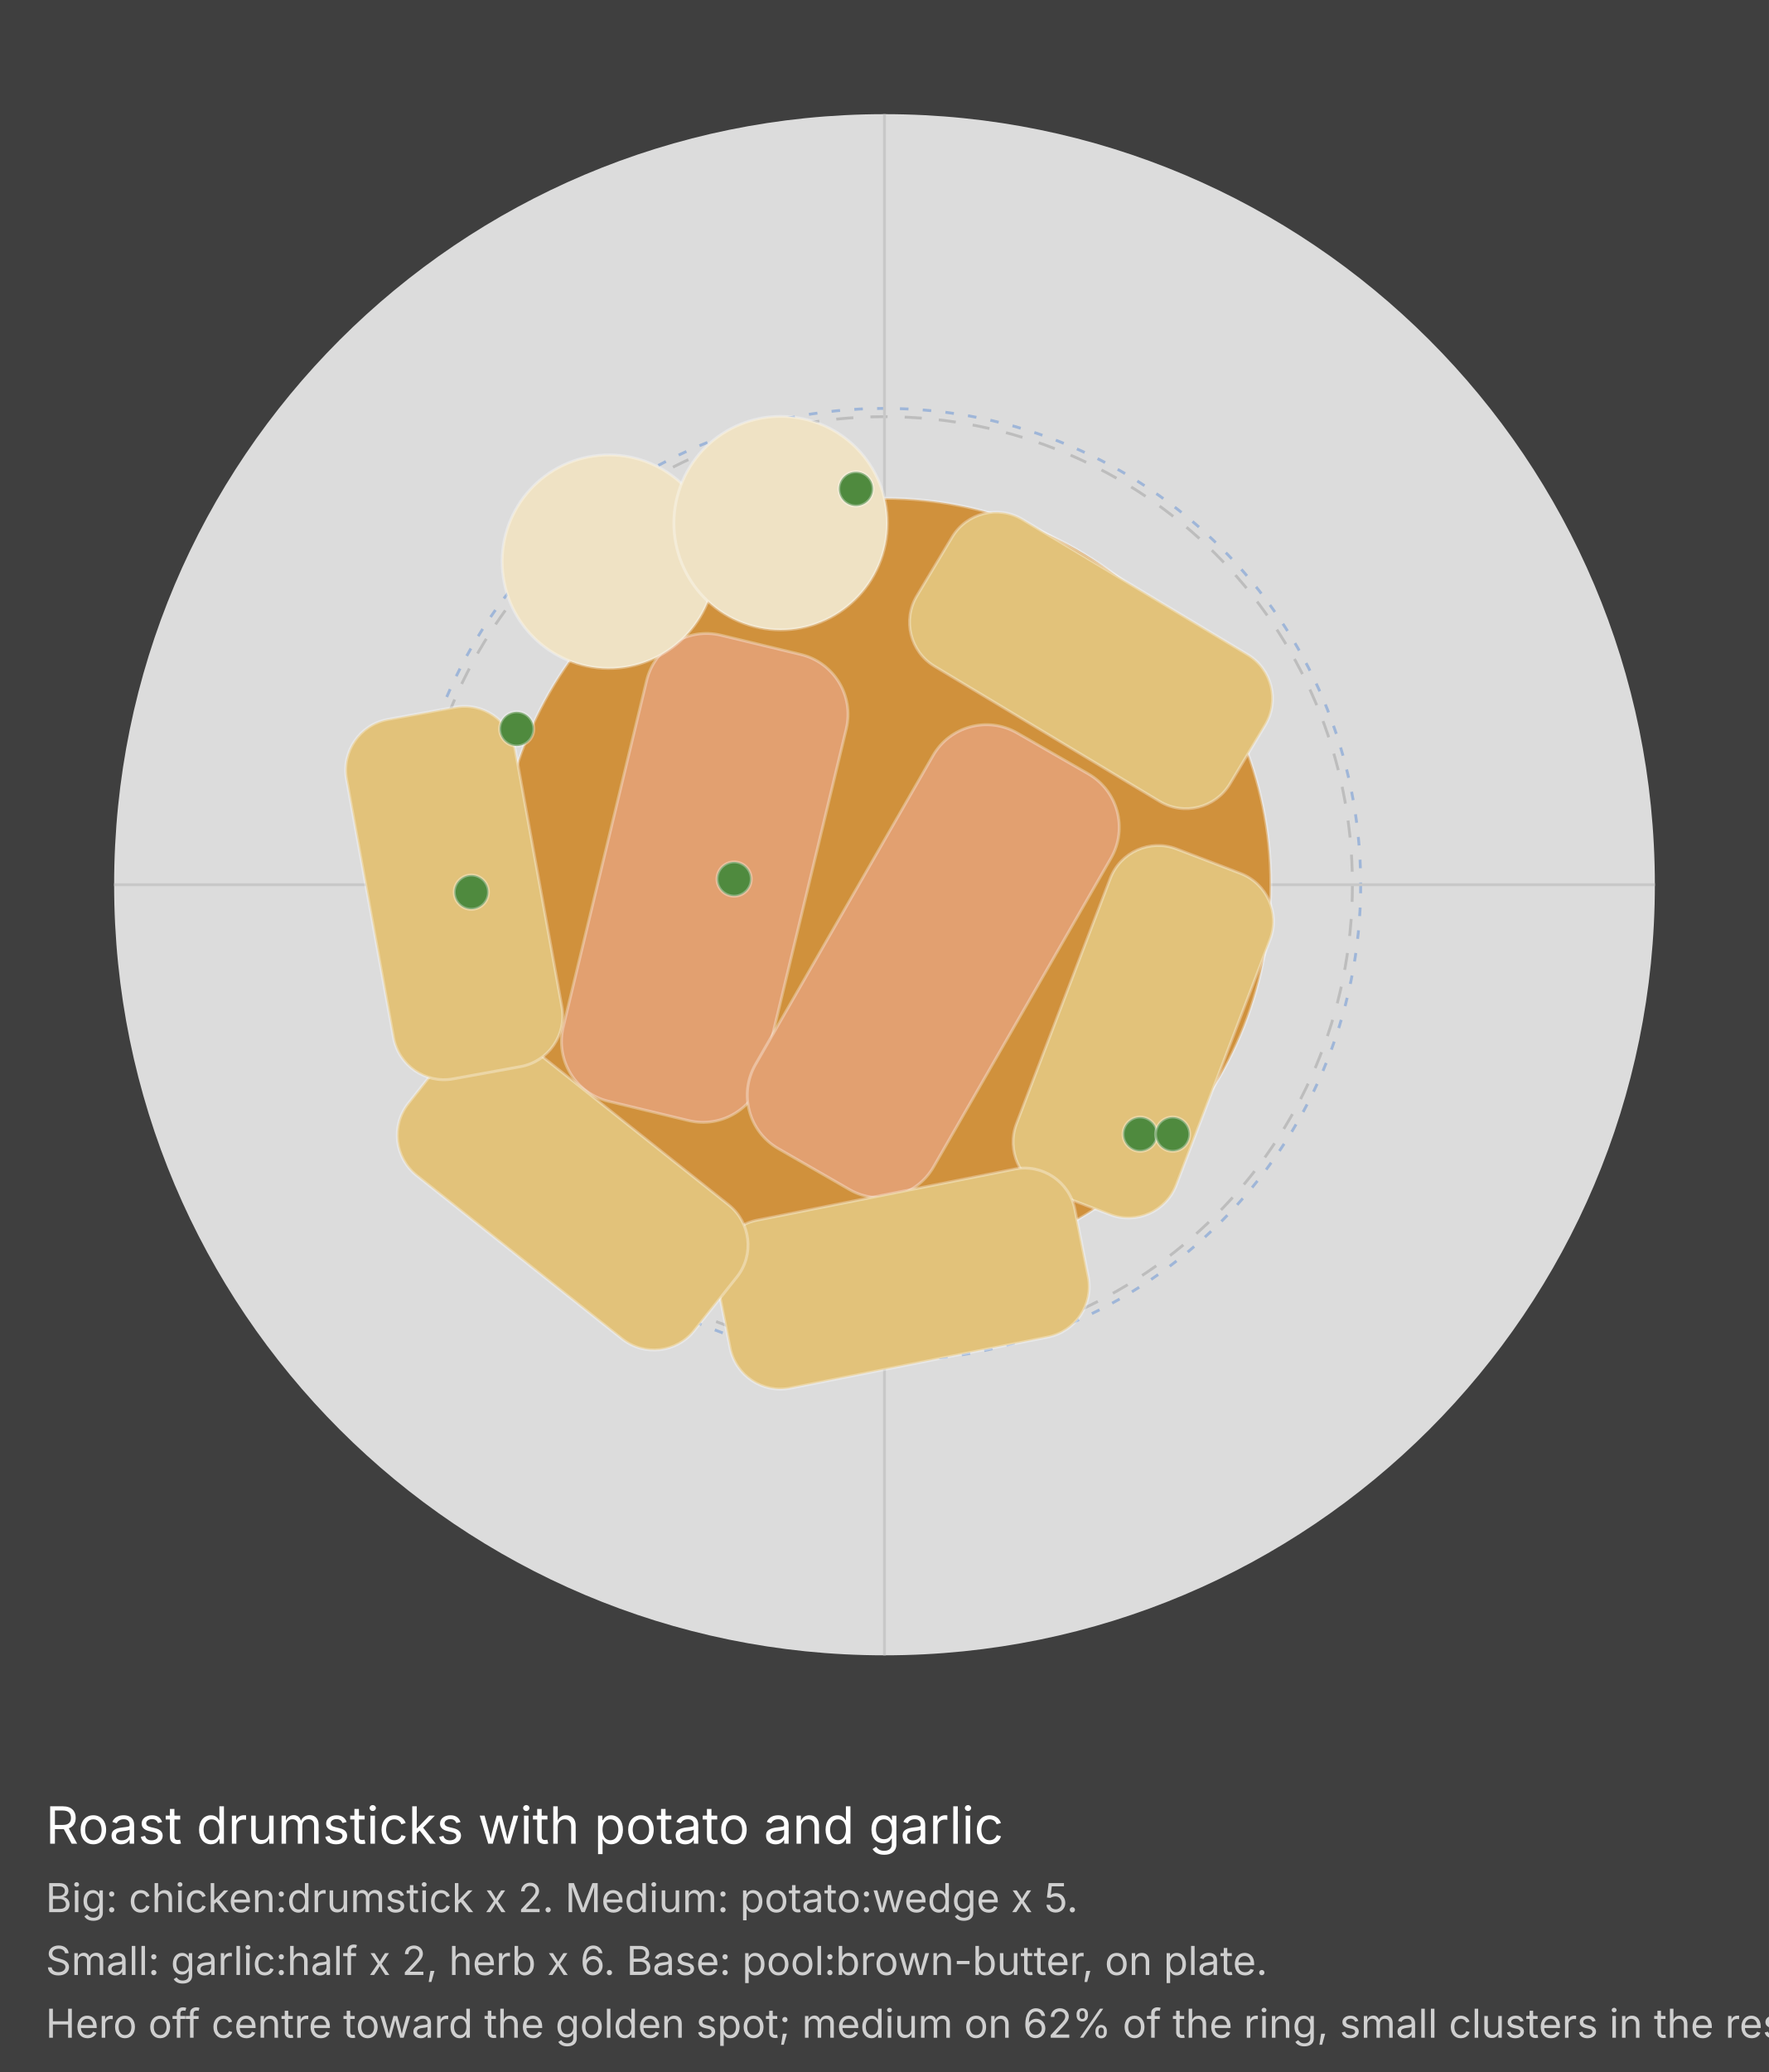
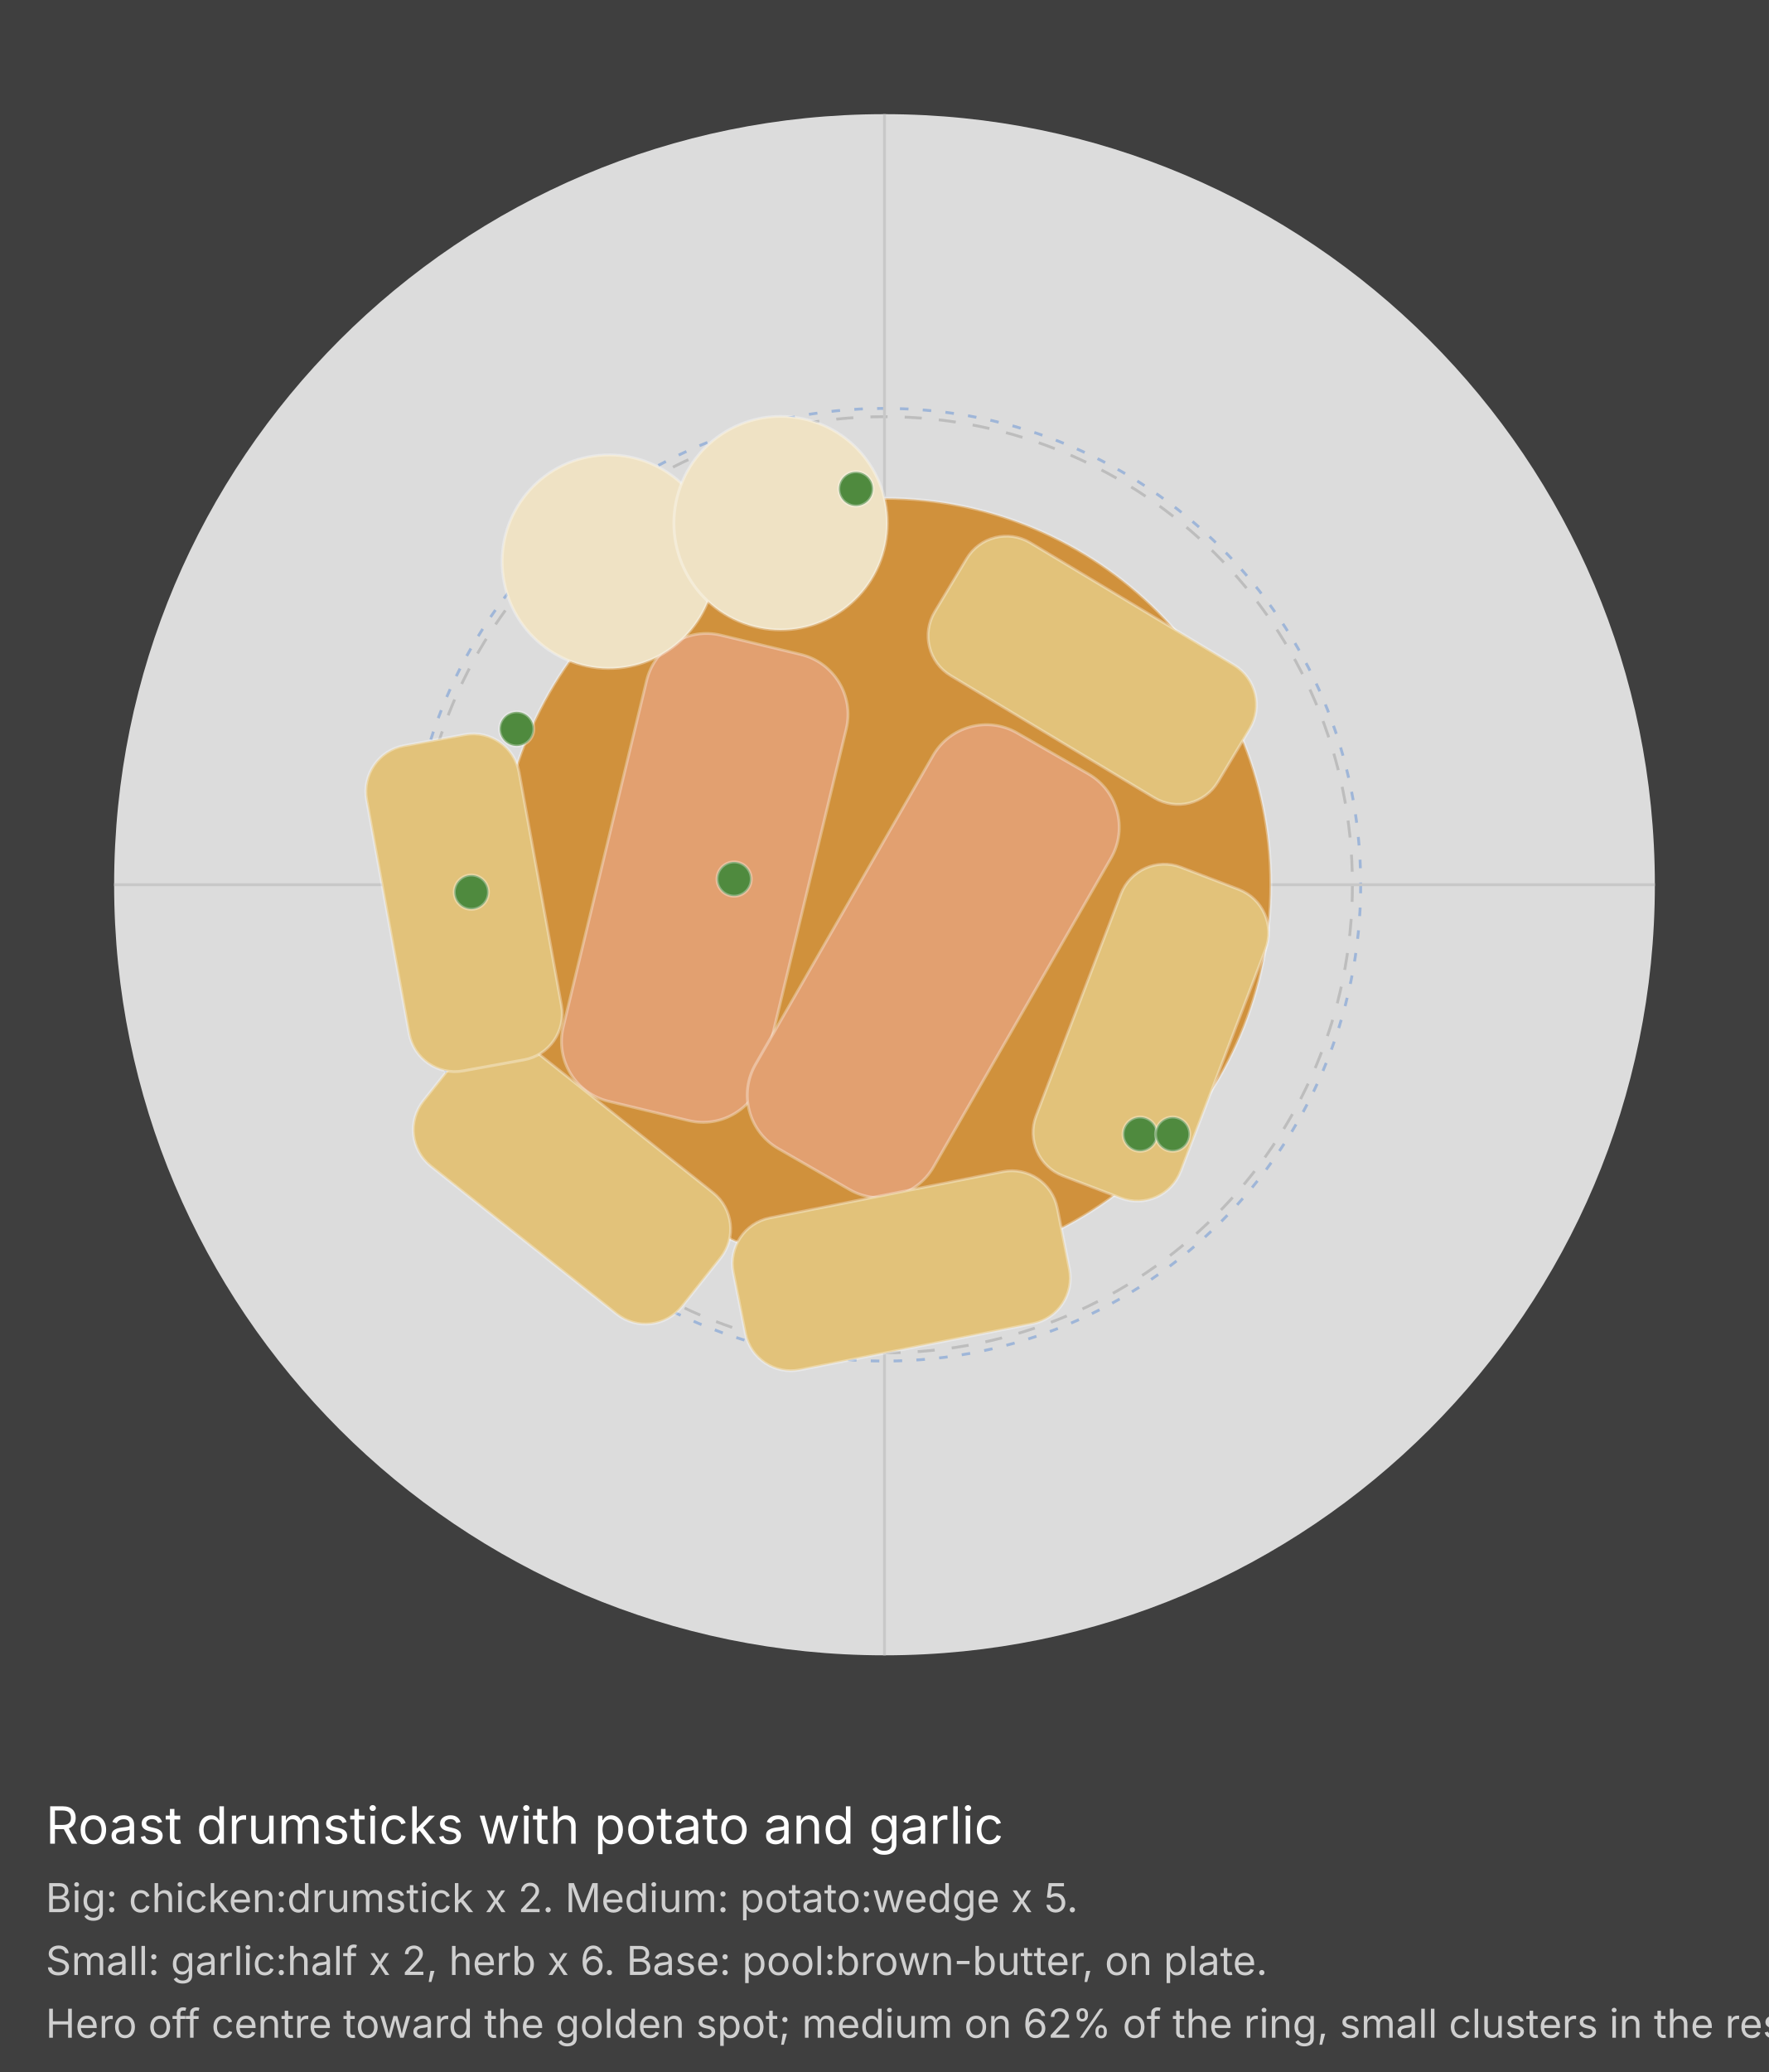
<svg xmlns="http://www.w3.org/2000/svg" width="620" height="726">
  <rect width="620" height="726" fill="#3f3f3f" />
  <circle cx="310.0" cy="310.0" r="270.0" fill="#dcdcdc" />
  <circle cx="310.0" cy="310.0" r="164.0" fill="none" stroke="#bdbdbd" stroke-dasharray="6 6" />
  <circle cx="310.0" cy="310.0" r="166.9" fill="none" stroke="#9fb6d8" stroke-dasharray="3 5" />
  <line x1="40.0" y1="310.0" x2="580.0" y2="310.0" stroke="#c8c8c8" />
  <line x1="310.0" y1="40.0" x2="310.0" y2="580.0" stroke="#c8c8c8" />
  <circle transform="translate(310.0 310.0) rotate(0)" r="135.4" fill="#d0913c" stroke="#ffffff55" />
  <rect transform="translate(247.0 307.6) rotate(13.54187)" x="-36.0" y="-84.0" width="72.0" height="168.0" rx="21.6" fill="#e2a070" stroke="#ffffff55" />
  <rect transform="translate(327.1 336.8) rotate(29.89237)" x="-36.0" y="-84.0" width="72.0" height="168.0" rx="21.6" fill="#e2a070" stroke="#ffffff55" />
-   <rect transform="translate(382.4 231.4) rotate(-59.03341)" x="-30.0" y="-64.0" width="60.0" height="128.0" rx="18.0" fill="#e2c27a" stroke="#ffffff55" />
-   <rect transform="translate(400.7 361.5) rotate(20.92697)" x="-30.0" y="-64.0" width="60.0" height="128.0" rx="18.0" fill="#e2c27a" stroke="#ffffff55" />
-   <rect transform="translate(316.3 448.0) rotate(78.78166)" x="-30.0" y="-64.0" width="60.0" height="128.0" rx="18.0" fill="#e2c27a" stroke="#ffffff55" />
-   <rect transform="translate(200.7 417.0) rotate(128.4936)" x="-30.0" y="-64.0" width="60.0" height="128.0" rx="18.0" fill="#e2c27a" stroke="#ffffff55" />
-   <rect transform="translate(159.2 312.9) rotate(169.6942)" x="-30.0" y="-64.0" width="60.0" height="128.0" rx="18.0" fill="#e2c27a" stroke="#ffffff55" />
+   <rect transform="translate(382.8 234.9) rotate(-59.03341)" x="-27.1" y="-57.9" width="54.3" height="115.8" rx="16.3" fill="#e2c27a" stroke="#ffffff55" />
+   <rect transform="translate(403.3 361.8) rotate(20.92697)" x="-27.1" y="-57.9" width="54.3" height="115.8" rx="16.3" fill="#e2c27a" stroke="#ffffff55" />
+   <rect transform="translate(315.9 445.2) rotate(78.78166)" x="-27.1" y="-57.9" width="54.3" height="115.8" rx="16.3" fill="#e2c27a" stroke="#ffffff55" />
+   <rect transform="translate(200.5 413.2) rotate(128.4936)" x="-27.1" y="-57.9" width="54.3" height="115.8" rx="16.3" fill="#e2c27a" stroke="#ffffff55" />
+   <rect transform="translate(162.7 316.3) rotate(169.6942)" x="-27.1" y="-57.9" width="54.3" height="115.8" rx="16.3" fill="#e2c27a" stroke="#ffffff55" />
  <circle transform="translate(213.4 196.8) rotate(261.7824)" r="37.4" fill="#efe2c4" stroke="#ffffff55" />
  <circle transform="translate(273.6 183.3) rotate(17.40453)" r="37.4" fill="#efe2c4" stroke="#ffffff55" />
  <circle transform="translate(181.1 255.4) rotate(0)" r="6.0" fill="#4f8a3e" stroke="#ffffff55" />
  <circle transform="translate(257.3 308.0) rotate(0)" r="6.0" fill="#4f8a3e" stroke="#ffffff55" />
  <circle transform="translate(399.6 397.4) rotate(0)" r="6.0" fill="#4f8a3e" stroke="#ffffff55" />
  <circle transform="translate(411.0 397.4) rotate(0)" r="6.0" fill="#4f8a3e" stroke="#ffffff55" />
  <circle transform="translate(300.0 171.3) rotate(0)" r="6.0" fill="#4f8a3e" stroke="#ffffff55" />
  <circle transform="translate(165.2 312.6) rotate(0)" r="6.0" fill="#4f8a3e" stroke="#ffffff55" />
  <text x="16" y="646" fill="#ffffff" font-family="Inter, sans-serif" font-size="18">Roast drumsticks with potato and garlic</text>
  <text x="16" y="670" fill="#cfcfcf" font-family="Inter, sans-serif" font-size="14">Big: chicken:drumstick x 2. Medium: potato:wedge x 5.</text>
  <text x="16" y="692" fill="#cfcfcf" font-family="Inter, sans-serif" font-size="14">Small: garlic:half x 2, herb x 6. Base: pool:brown-butter, on plate.</text>
  <text x="16" y="714" fill="#cfcfcf" font-family="Inter, sans-serif" font-size="14">Hero off centre toward the golden spot; medium on 62% of the ring, small clusters in the rest.</text>
</svg>
